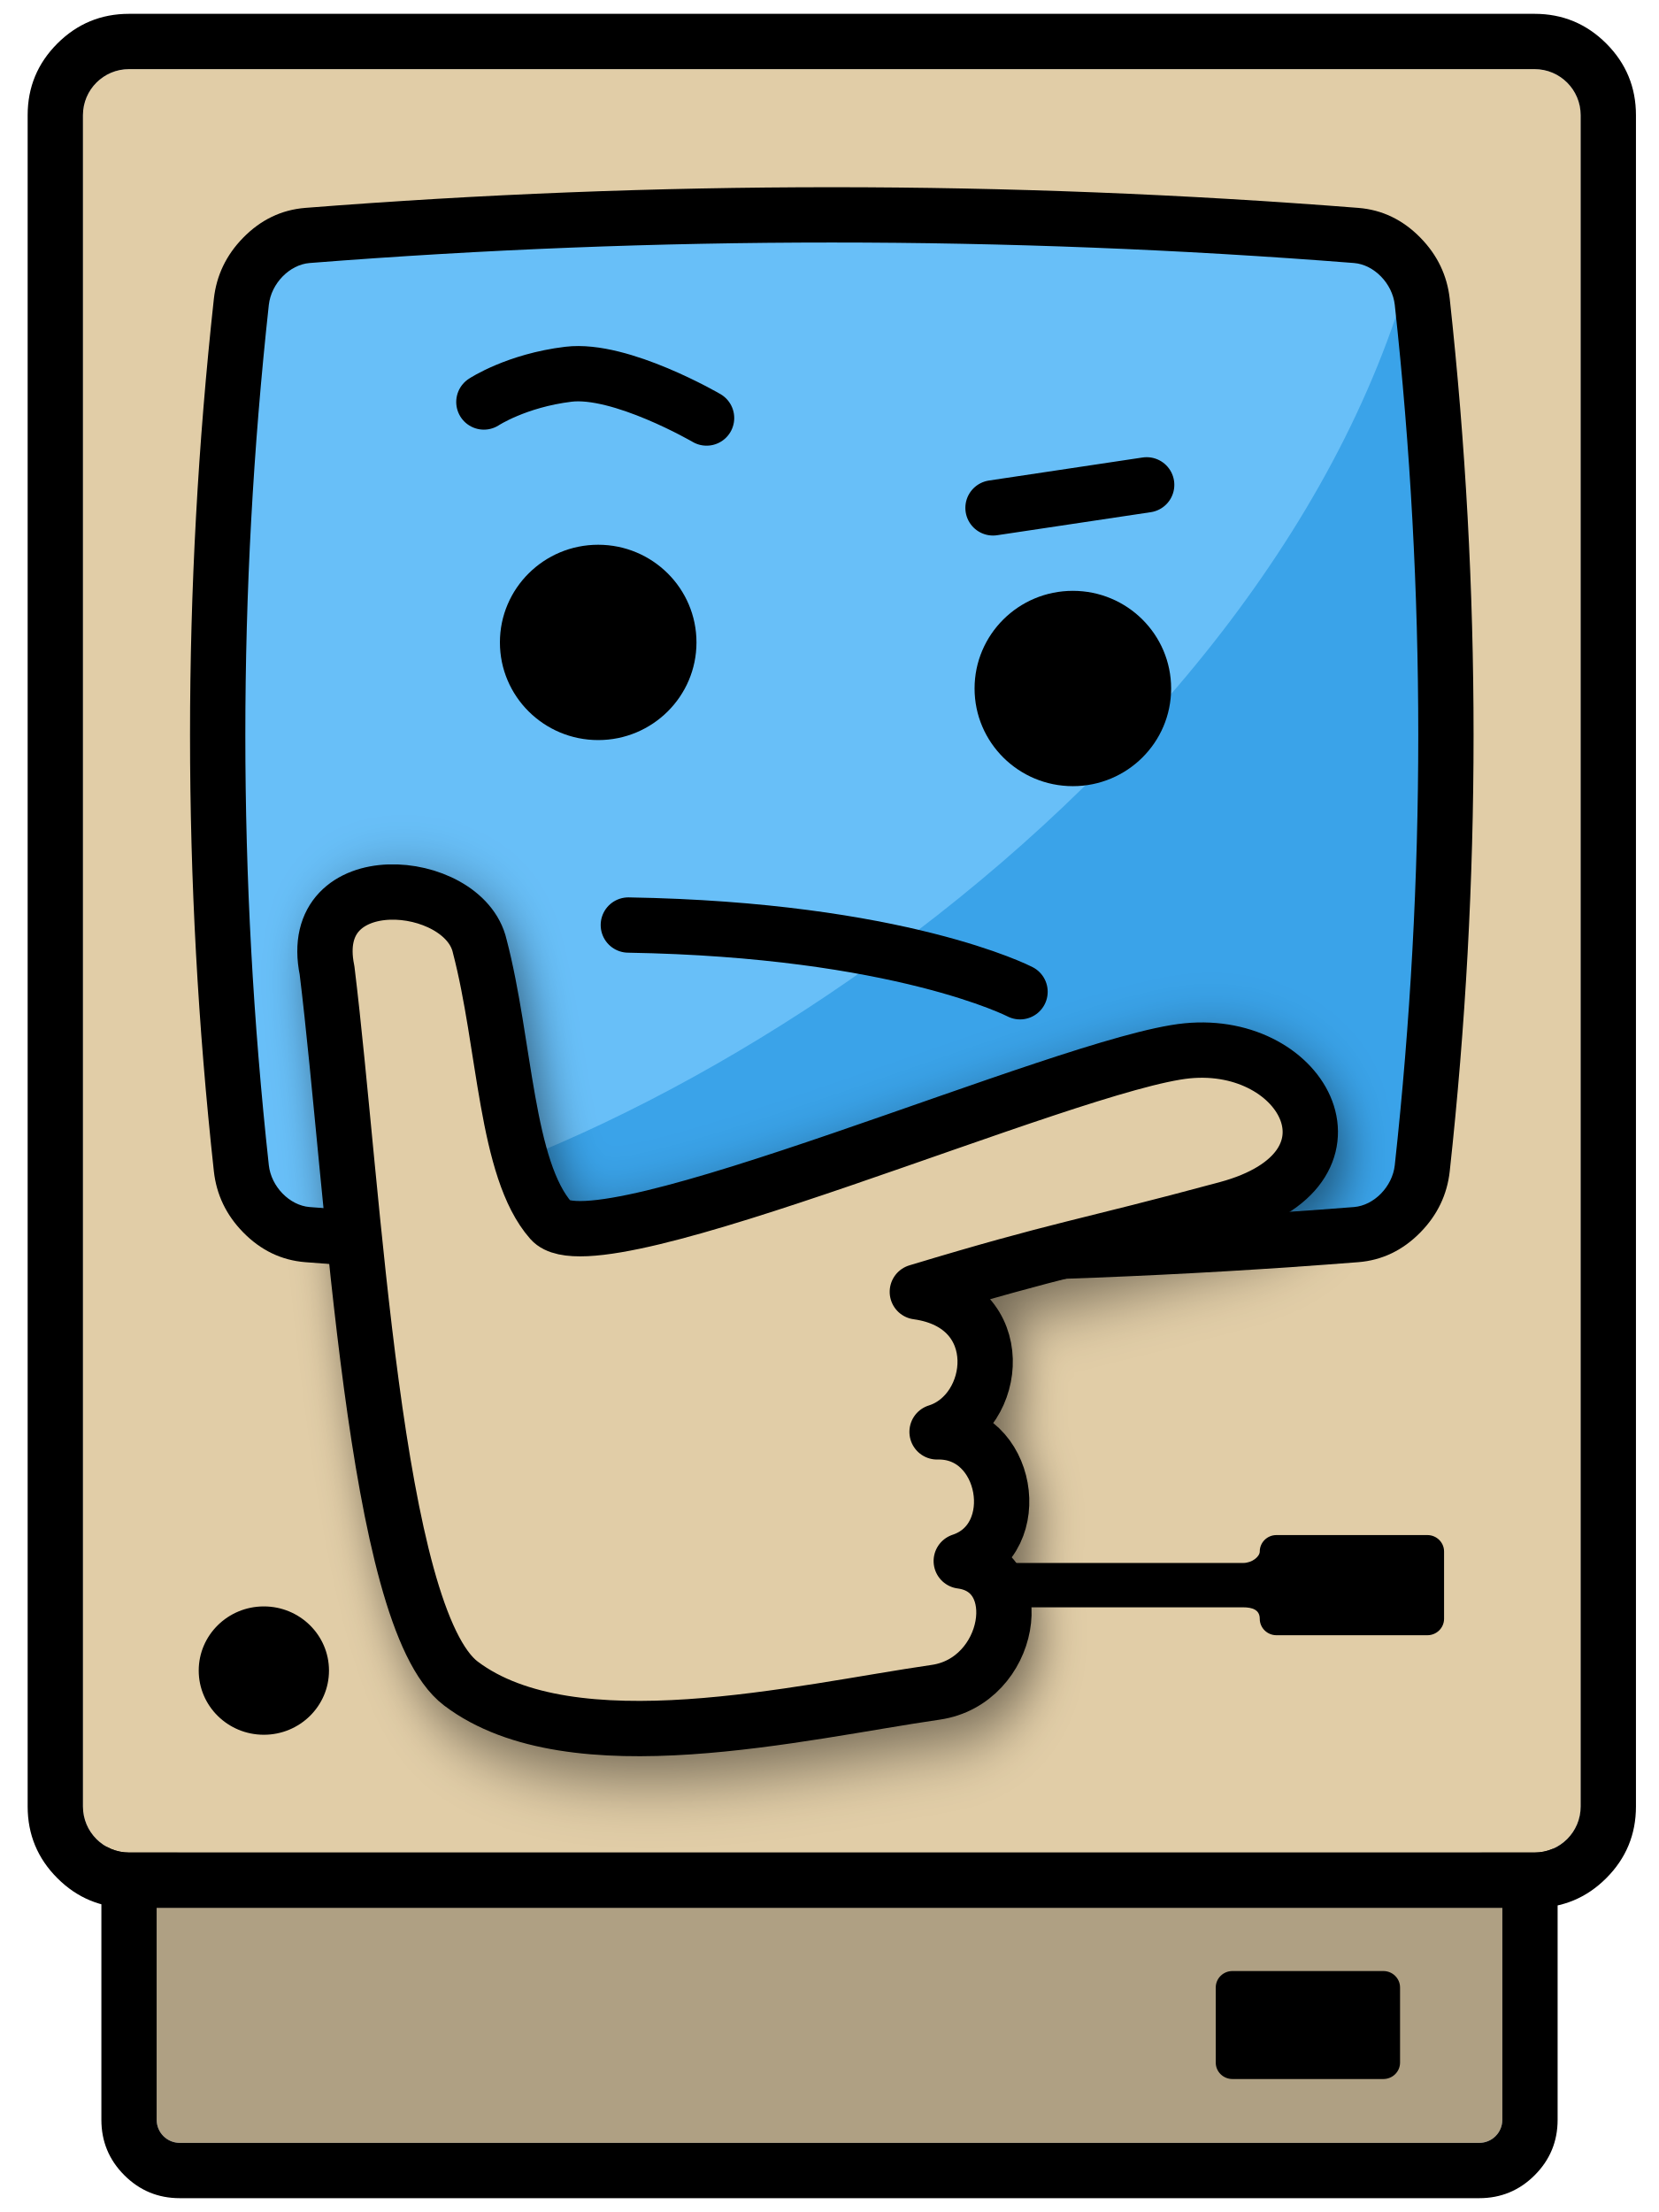
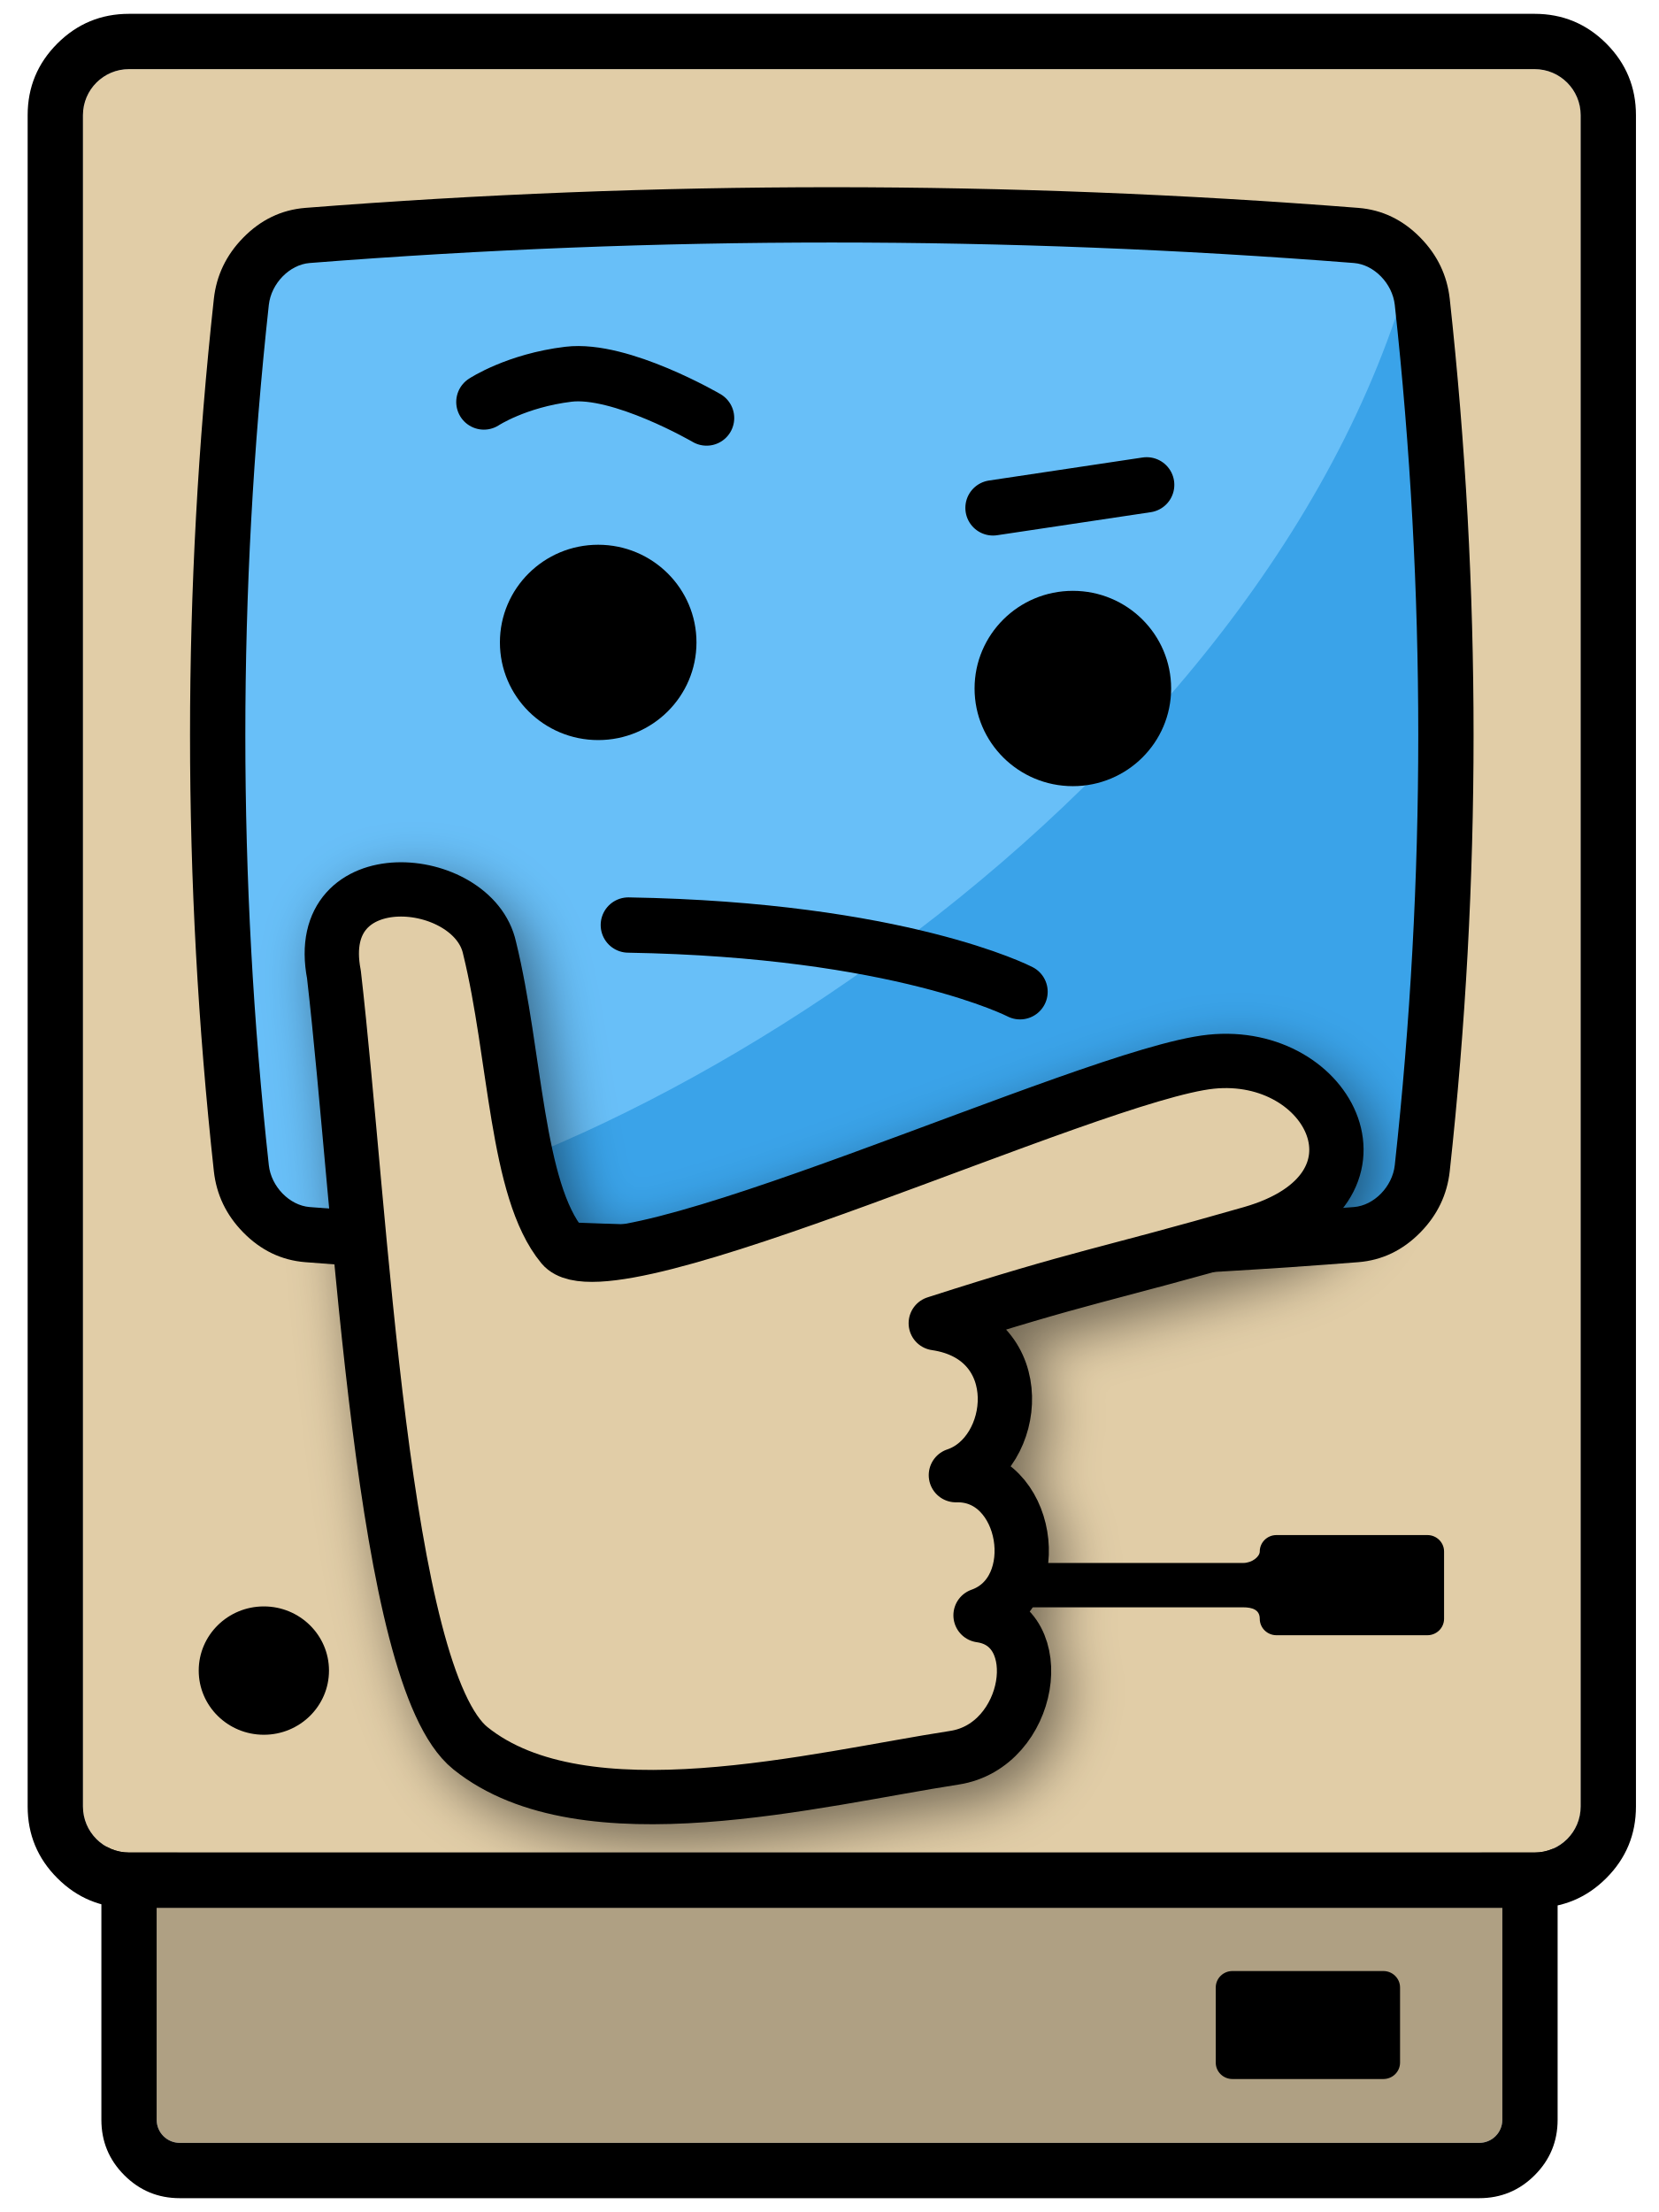
<svg xmlns="http://www.w3.org/2000/svg" width="360" height="480" viewBox="0 0 360 480" fill="none">
  <defs>
-     <filter color-interpolation-filters="sRGB" x="-215.804" y="-168.392" width="217.804" height="170.392" id="filter_1">
+     <filter color-interpolation-filters="sRGB" x="-216" y="-194.965" width="218" height="196.965" id="filter_1">
      <feFlood flood-opacity="0" result="BackgroundImageFix_1" />
      <feColorMatrix type="matrix" values="0 0 0 0 0 0 0 0 0 0 0 0 0 0 0 0 0 0 1 0" in="SourceAlpha" />
      <feOffset dx="3" dy="4" />
      <feGaussianBlur stdDeviation="6" />
-       <feColorMatrix type="matrix" values="0 0 0 0 0 0 0 0 0 0 0 0 0 0 0 0 0 0 0.498 0" />
+       <feColorMatrix type="matrix" values="0 0 0 0 0 0 0 0 0 0 0 0 0 0 0 0 0 0 0.494 0" />
      <feBlend mode="normal" in2="BackgroundImageFix_1" result="Shadow_2" />
      <feBlend mode="normal" in="SourceGraphic" in2="Shadow_2" result="Shape_3" />
    </filter>
  </defs>
  <g>
-     <rect width="360" height="480" />
-     <g transform="translate(18 15)">
-       <rect width="325" height="450" />
-       <g id="Case">
-         <g fill="#AFA083" transform="translate(16 387)">
-           <path id="Lower Case" d="M287 0C289.762 0 292 2.238 292 5L292 58C292 60.762 289.762 63 287 63L5 63C2.238 63 0 60.762 0 58L0 5C0 2.238 2.238 0 5 0L287 0Z" />
-           <path d="M299.021 -7.021Q294.042 -12 287 -12L5 -12Q-2.042 -12 -7.021 -7.021Q-12 -2.042 -12 5L-12 58Q-12 65.042 -7.021 70.021Q-2.042 75 5 75L287 75Q294.042 75 299.021 70.021Q304 65.042 304 58L304 5Q304 -2.042 299.021 -7.021ZM292 5C292 2.238 289.762 0 287 0L5 0C2.238 0 0 2.238 0 5L0 58C0 60.762 2.238 63 5 63L287 63C289.762 63 292 60.762 292 58L292 5Z" fill="#000000" fill-rule="evenodd" />
-         </g>
-         <g fill="#E1CDA7">
-           <path id="Upper Case" d="M315 0C320.524 0 325 4.476 325 10L325 377C325 382.524 320.524 387 315 387L10 387C4.476 387 0 382.524 0 377L0 10C0 4.476 4.476 0 10 0L315 0Z" />
-           <path d="M330.557 -5.557Q324.113 -12 315 -12L10 -12Q0.887 -12 -5.557 -5.557Q-12 0.887 -12 10L-12 377Q-12 386.113 -5.557 392.557Q0.887 399 10 399L315 399Q324.113 399 330.557 392.557Q337 386.113 337 377L337 10Q337 0.887 330.557 -5.557ZM325 10C325 4.476 320.524 9.53674e-07 315 9.53674e-07L10 9.53674e-07C4.476 9.53674e-07 9.53674e-07 4.476 9.53674e-07 10L9.53674e-07 377C9.53674e-07 382.524 4.476 387 10 387L315 387C320.524 387 325 382.524 325 377L325 10Z" fill="#000000" fill-rule="evenodd" />
-         </g>
-         <path id="Logo" d="M0 13.925C0 6.234 6.328 0 14.134 0C21.94 0 28.268 6.234 28.268 13.925C28.268 21.615 21.94 27.85 14.134 27.85C6.328 27.85 0 21.615 0 13.925C0 13.925 0 13.925 0 13.925Z" fill="#000000" fill-rule="evenodd" transform="translate(25.122 333.589)" />
-         <path id="Drive" d="M129.171 0C129.171 0 96.415 0 96.415 0C94.417 0 92.796 1.597 92.796 3.566C92.796 4.65 91.174 6.056 89.176 6.056C89.176 6.056 3.619 6.056 3.619 6.056C1.621 6.056 0 8.729 0 10.698C0 10.698 0 11.037 0 11.037C0 13.005 1.621 15.678 3.619 15.678C3.619 15.678 89.176 15.678 89.176 15.678C91.174 15.678 92.796 16.2 92.796 18.168C92.796 20.137 94.417 21.734 96.415 21.734C96.415 21.734 129.171 21.734 129.171 21.734C131.169 21.734 132.79 20.137 132.79 18.168C132.79 18.168 132.79 14.602 132.79 14.602C132.79 14.602 132.79 7.126 132.79 7.126C132.79 7.126 132.79 3.56 132.79 3.56C132.79 1.598 131.169 0 129.171 0C129.171 0 129.171 0 129.171 0C129.171 0 129.171 0 129.171 0Z" fill="#000000" fill-rule="evenodd" transform="translate(162.569 318.107)" />
-         <path id="Socket" d="M3.625 23.434C3.625 23.434 36.369 23.434 36.369 23.434C38.373 23.434 39.994 21.837 39.994 19.863C39.994 19.863 39.994 3.571 39.994 3.571C39.994 1.597 38.367 0 36.369 0C36.369 0 3.625 0 3.625 0C1.621 0 1.52588e-05 1.597 1.52588e-05 3.571C1.52588e-05 3.571 1.52588e-05 19.863 1.52588e-05 19.863C-0.005 21.837 1.621 23.434 3.625 23.434C3.625 23.434 3.625 23.434 3.625 23.434C3.625 23.434 3.625 23.434 3.625 23.434Z" fill="#000000" fill-rule="evenodd" transform="translate(245.815 412.711)" />
-       </g>
-     </g>
-     <g transform="translate(48 47)">
-       <rect width="265" height="225" />
-       <g id="Screen">
-         <path id="Screen Base" d="M250.475 4.683C171.827 -1.561 93.173 -1.561 14.524 4.683C9.998 5.05 5.849 9.339 5.308 14.238C-1.769 79.748 -1.769 145.252 5.308 210.763C5.844 215.662 9.998 219.951 14.524 220.317C93.173 226.561 171.827 226.561 250.475 220.317C255.002 219.951 259.156 215.662 259.691 210.763C266.77 145.252 266.77 79.748 259.691 14.238C259.151 9.339 255.002 5.05 250.475 4.683C250.475 4.683 250.475 4.683 250.475 4.683C250.475 4.683 250.475 4.683 250.475 4.683Z" fill="#3AA3E9" fill-rule="evenodd" />
-         <path id="Screen Highlight" d="M259.764 5C176.553 -1.667 98.576 -1.667 15.367 5C10.577 5.391 6.188 9.97 5.616 15.2C-1.872 85.136 -1.872 149.44 5.616 219.375C82.156 215.687 231.231 123.536 259.764 5Z" fill="#68BFF8" fill-rule="evenodd" />
-         <g transform="translate(5.237 5.625)">
-           <path id="Screen Frame" d="M240.575 4.449C165.035 -1.483 89.49 -1.483 13.95 4.449C9.602 4.797 5.618 8.872 5.099 13.526C-1.7 75.761 -1.7 137.989 5.099 200.224C5.613 204.878 9.602 208.953 13.95 209.301C89.49 215.233 165.035 215.233 240.575 209.301C244.923 208.953 248.913 204.878 249.427 200.224C256.226 137.989 256.226 75.761 249.427 13.526C248.908 8.872 244.923 4.797 240.575 4.449C240.575 4.449 240.575 4.449 240.575 4.449C240.575 4.449 240.575 4.449 240.575 4.449Z" />
-           <path d="M255.023 -1.009Q249.282 -6.892 241.533 -7.512L241.514 -7.514Q127.262 -16.486 13.01 -7.514Q5.242 -6.892 -0.5 -1.009Q-5.982 4.608 -6.828 12.196Q-17.17 106.875 -6.831 201.527Q-5.99 209.138 -0.5 214.761Q5.244 220.643 12.993 221.263Q127.262 230.236 241.514 221.264Q249.28 220.643 255.024 214.761Q260.514 209.138 261.353 201.542Q271.695 106.875 261.355 12.223Q260.507 4.609 255.023 -1.009ZM13.95 4.449C89.49 -1.483 165.035 -1.483 240.574 4.449C244.922 4.798 248.908 8.872 249.426 13.527C256.225 75.761 256.225 137.989 249.426 200.224C248.912 204.878 244.922 208.953 240.574 209.301C165.035 215.233 89.49 215.233 13.95 209.301C9.602 208.953 5.613 204.878 5.098 200.224C-1.7 137.989 -1.7 75.761 5.098 13.527C5.617 8.872 9.602 4.798 13.95 4.449Z" fill="#000000" fill-rule="evenodd" />
+     <g>
+       <rect width="360" height="480" />
+       <g transform="translate(6 3)">
+         <rect width="325" height="450" transform="translate(12 12)" />
+         <g>
+           <g transform="translate(16 387)">
+             <path d="M287 0C289.762 0 292 2.238 292 5C292 5 292 58 292 58C292 60.762 289.762 63 287 63C287 63 5 63 5 63C2.238 63 0 60.762 0 58C0 58 0 5 0 5C0 2.238 2.238 0 5 0C5 0 287 0 287 0Z" fill="#AFA083" transform="translate(12 12)" />
+             <path d="M311.021 4.979C307.702 1.66 303.695 0 299 0C299 0 17 0 17 0C12.305 0 8.298 1.66 4.979 4.979C1.66 8.298 0 12.305 0 17C0 17 0 70 0 70C0 74.695 1.66 78.702 4.979 82.021C8.298 85.34 12.305 87 17 87C17 87 299 87 299 87C303.695 87 307.702 85.34 311.021 82.021C314.34 78.702 316 74.695 316 70C316 70 316 17 316 17C316 12.305 314.34 8.298 311.021 4.979ZM304 17C304 14.238 301.762 12 299 12C299 12 17 12 17 12C14.238 12 12 14.238 12 17C12 17 12 70 12 70C12 72.762 14.238 75 17 75C17 75 299 75 299 75C301.762 75 304 72.762 304 70C304 70 304 17 304 17Z" fill="#000000" fill-rule="evenodd" />
+           </g>
+           <g>
+             <path d="M315 0C320.524 0 325 4.476 325 10C325 10 325 377 325 377C325 382.524 320.524 387 315 387C315 387 10 387 10 387C4.476 387 0 382.524 0 377C0 377 0 10 0 10C0 4.476 4.476 0 10 0C10 0 315 0 315 0Z" fill="#E1CDA7" transform="translate(12 12)" />
+             <path d="M342.557 6.443C338.261 2.148 333.075 0 327 0C327 0 22 0 22 0C15.925 0 10.739 2.148 6.443 6.443C2.148 10.739 0 15.925 0 22C0 22 0 389 0 389C0 395.075 2.148 400.261 6.443 404.557C10.739 408.852 15.925 411 22 411C22 411 327 411 327 411C333.075 411 338.261 408.852 342.557 404.557C346.852 400.261 349 395.075 349 389C349 389 349 22 349 22C349 15.925 346.852 10.739 342.557 6.443ZM337 22C337 16.476 332.524 12 327 12C327 12 22 12 22 12C16.476 12 12 16.476 12 22C12 22 12 389 12 389C12 394.524 16.476 399 22 399C22 399 327 399 327 399C332.524 399 337 394.524 337 389C337 389 337 22 337 22Z" fill="#000000" fill-rule="evenodd" />
+           </g>
+           <path d="M0 13.925C0 6.234 6.328 0 14.134 0C21.94 0 28.268 6.234 28.268 13.925C28.268 21.615 21.94 27.85 14.134 27.85C6.328 27.85 0 21.615 0 13.925C0 13.925 0 13.925 0 13.925Z" fill="#000000" fill-rule="evenodd" transform="translate(37.122 345.589)" />
+           <path d="M96.415 0C94.417 0 92.796 1.597 92.796 3.566C92.796 4.65 91.174 6.056 89.176 6.056C89.176 6.056 3.619 6.056 3.619 6.056C1.621 6.056 0 8.729 0 10.698C0 10.698 0 11.037 0 11.037C0 13.005 1.621 15.678 3.619 15.678C3.619 15.678 89.176 15.678 89.176 15.678C91.174 15.678 92.796 16.2 92.796 18.168C92.796 20.137 94.417 21.734 96.415 21.734C96.415 21.734 129.171 21.734 129.171 21.734C131.169 21.734 132.79 20.137 132.79 18.168C132.79 18.168 132.79 14.602 132.79 14.602C132.79 14.602 132.79 7.126 132.79 7.126C132.79 7.126 132.79 3.56 132.79 3.56C132.79 1.598 131.169 0 129.171 0C129.171 0 129.171 0 129.171 0C129.171 0 129.171 0 129.171 0C129.171 0 96.415 0 96.415 0Z" fill="#000000" fill-rule="evenodd" transform="translate(174.569 330.107)" />
+           <path d="M36.369 23.434C38.373 23.434 39.994 21.837 39.994 19.863C39.994 19.863 39.994 3.571 39.994 3.571C39.994 1.597 38.367 0 36.369 0C36.369 0 3.625 0 3.625 0C1.621 0 0 1.597 0 3.571C0 3.571 0 19.863 0 19.863C-0.005 21.837 1.621 23.434 3.625 23.434C3.625 23.434 3.625 23.434 3.625 23.434C3.625 23.434 3.625 23.434 3.625 23.434C3.625 23.434 36.369 23.434 36.369 23.434Z" fill="#000000" fill-rule="evenodd" transform="translate(257.815 424.711)" />
        </g>
      </g>
+       <g transform="translate(41.237 40.625)">
+         <rect width="265" height="225" transform="translate(6.763 6.375)" />
+         <g>
+           <path d="M250.475 4.683C171.827 -1.561 93.173 -1.561 14.524 4.683C9.998 5.05 5.849 9.339 5.308 14.238C-1.769 79.748 -1.769 145.252 5.308 210.763C5.844 215.662 9.998 219.951 14.524 220.317C93.173 226.561 171.827 226.561 250.475 220.317C255.002 219.951 259.156 215.662 259.691 210.763C266.77 145.252 266.77 79.748 259.691 14.238C259.151 9.339 255.002 5.05 250.475 4.683C250.475 4.683 250.475 4.683 250.475 4.683C250.475 4.683 250.475 4.683 250.475 4.683Z" fill="#3AA3E9" fill-rule="evenodd" transform="translate(6.763 6.375)" />
+           <path d="M259.764 5C176.553 -1.667 98.576 -1.667 15.367 5C10.577 5.391 6.188 9.97 5.616 15.2C-1.872 85.136 -1.872 149.44 5.616 219.375C82.156 215.687 231.231 123.536 259.764 5Z" fill="#68BFF8" fill-rule="evenodd" transform="translate(6.763 6.375)" />
+           <g>
+             <path d="M240.575 4.449C165.035 -1.483 89.49 -1.483 13.95 4.449C9.602 4.797 5.618 8.872 5.099 13.526C-1.7 75.761 -1.7 137.989 5.099 200.224C5.613 204.878 9.602 208.953 13.95 209.301C89.49 215.233 165.035 215.233 240.575 209.301C244.923 208.953 248.913 204.878 249.427 200.224C256.226 137.989 256.226 75.761 249.427 13.526C248.908 8.872 244.923 4.797 240.575 4.449C240.575 4.449 240.575 4.449 240.575 4.449C240.575 4.449 240.575 4.449 240.575 4.449Z" transform="translate(12 12)" />
+             <path d="M267.023 10.991C263.196 7.069 258.699 4.901 253.533 4.488C253.533 4.488 253.514 4.486 253.514 4.486C177.346 -1.495 101.178 -1.495 25.01 4.486C19.832 4.901 15.328 7.069 11.501 10.991C7.846 14.736 5.736 19.137 5.172 24.196C-1.723 87.316 -1.724 150.426 5.169 213.527C5.73 218.601 7.84 223.012 11.5 226.761C15.329 230.682 19.827 232.85 24.993 233.263C101.172 239.245 177.346 239.245 253.514 233.264C258.691 232.85 263.195 230.682 267.024 226.761C270.684 223.012 272.794 218.606 273.353 213.542C280.248 150.431 280.248 87.325 273.355 24.223C272.79 19.147 270.679 14.736 267.023 10.991ZM25.95 16.449C101.49 10.517 177.035 10.517 252.574 16.449C256.922 16.798 260.908 20.872 261.426 25.527C268.225 87.761 268.225 149.989 261.426 212.224C260.912 216.878 256.922 220.953 252.574 221.301C177.035 227.233 101.49 227.233 25.95 221.301C21.602 220.953 17.613 216.878 17.098 212.224C10.3 149.989 10.3 87.761 17.098 25.527C17.617 20.872 21.602 16.798 25.95 16.449Z" fill="#000000" fill-rule="evenodd" />
+           </g>
+         </g>
+       </g>
+       <g transform="translate(99 75.089)">
+         <rect width="155.826" height="146.121" />
+         <path d="M0 21.192C0 9.488 9.548 0 21.327 0C33.105 0 42.654 9.488 42.654 21.192C42.654 32.897 33.105 42.385 21.327 42.385C9.548 42.385 0 32.897 0 21.192C0 21.192 0 21.192 0 21.192Z" fill="#000000" fill-rule="evenodd" transform="translate(9.48 43.121)" />
+         <path d="M0 21.192C0 9.488 9.548 0 21.327 0C33.105 0 42.654 9.488 42.654 21.192C42.654 32.897 33.105 42.385 21.327 42.385C9.548 42.385 0 32.897 0 21.192C0 21.192 0 21.192 0 21.192Z" fill="#000000" fill-rule="evenodd" transform="translate(112.48 53.121)" />
+         <path d="M0 0C59 1 85 14.479 85 14.479" fill="none" stroke-width="12" stroke="#000000" stroke-linecap="round" stroke-linejoin="round" transform="translate(37.346 125.642)" />
+         <path d="M0 6.142C0 6.142 7.015 1.501 18.346 0.121C29.678 -1.259 48.326 9.621 48.326 9.621" fill="none" stroke-width="12" stroke="#000000" stroke-linecap="round" stroke-linejoin="round" transform="translate(6 6)" />
+         <path d="M0 5L33.346 0" fill="none" stroke-width="12" stroke="#000000" stroke-linecap="round" stroke-linejoin="round" transform="translate(116.48 30.121)" />
+       </g>
+       <path d="M30.084 186.366C10.762 170.825 6.45 70.395 0.461 18.449C-4.403 -6.761 30.73 -3.591 34.239 12.724C39.931 35.888 39.953 65.227 50.007 77.361C60.06 89.494 164.706 40.083 190.788 37.388C216.869 34.693 231.995 65.277 199.575 74.593C167.154 83.908 163.274 83.781 131.06 94.138C151.711 97.159 148.953 122.623 135.425 127.11C151.133 126.682 155.299 152.411 140.777 157.522C155.996 159.649 151.887 185.838 135.13 188.421C105.161 193.042 54.674 206.145 30.084 186.366Z" fill="#E1CDA7" fill-rule="evenodd" stroke-width="11.784" stroke="#000000" stroke-linecap="round" stroke-linejoin="round" filter="url(#filter_1)" transform="translate(72 193)" />
    </g>
-     <g transform="translate(99 75.089)">
-       <rect width="155.826" height="146.121" />
-       <path id="left-eye" d="M0 21.192C0 9.488 9.548 0 21.327 0C33.105 0 42.654 9.488 42.654 21.192C42.654 32.897 33.105 42.385 21.327 42.385C9.548 42.385 0 32.897 0 21.192C0 21.192 0 21.192 0 21.192Z" fill="#000000" fill-rule="evenodd" transform="translate(9.48 43.121)" />
-       <path id="right-eye" d="M0 21.192C0 9.488 9.548 0 21.327 0C33.105 0 42.654 9.488 42.654 21.192C42.654 32.897 33.105 42.385 21.327 42.385C9.548 42.385 0 32.897 0 21.192C0 21.192 0 21.192 0 21.192Z" fill="#000000" fill-rule="evenodd" transform="translate(112.48 53.121)" />
-       <path id="Path" d="M0 0C59 1 85 14.479 85 14.479" fill="none" stroke-width="12" stroke="#000000" stroke-linecap="round" stroke-linejoin="round" transform="translate(37.346 125.642)" />
-       <path id="Path" d="M0 6.142C0 6.142 7.015 1.501 18.346 0.121C29.678 -1.259 48.326 9.621 48.326 9.621" fill="none" stroke-width="12" stroke="#000000" stroke-linecap="round" stroke-linejoin="round" transform="translate(6 6)" />
-       <path id="Path" d="M0 5L33.346 0" fill="none" stroke-width="12" stroke="#000000" stroke-linecap="round" stroke-linejoin="round" transform="translate(116.48 30.121)" />
-     </g>
-     <path id="Hand Thinking" d="M59.572 166.153C38.244 155.715 16.429 65.702 1.529 19.847C-7.587 -2.04 26.782 -5.75 33.029 8.347C42.581 28.23 47.763 54.757 59.572 63.848C71.382 72.939 163.402 8.667 188.029 1.347C212.655 -5.972 232.592 18.855 203.029 33.347C173.466 47.84 169.71 48.452 140.529 63.848C160.935 62.715 162.759 86.258 150.529 92.848C165.571 89.52 174.106 112.008 161.029 119.348C176.05 118.423 176.702 142.875 161.029 148.348C133 158.136 86.716 179.436 59.572 166.153Z" fill="#E1CDA7" fill-rule="evenodd" stroke-width="12" stroke="#000000" stroke-linecap="round" stroke-linejoin="round" filter="url(#filter_1)" transform="matrix(0.982 0.191 -0.191 0.982 73.257 190.786)" />
  </g>
</svg>
